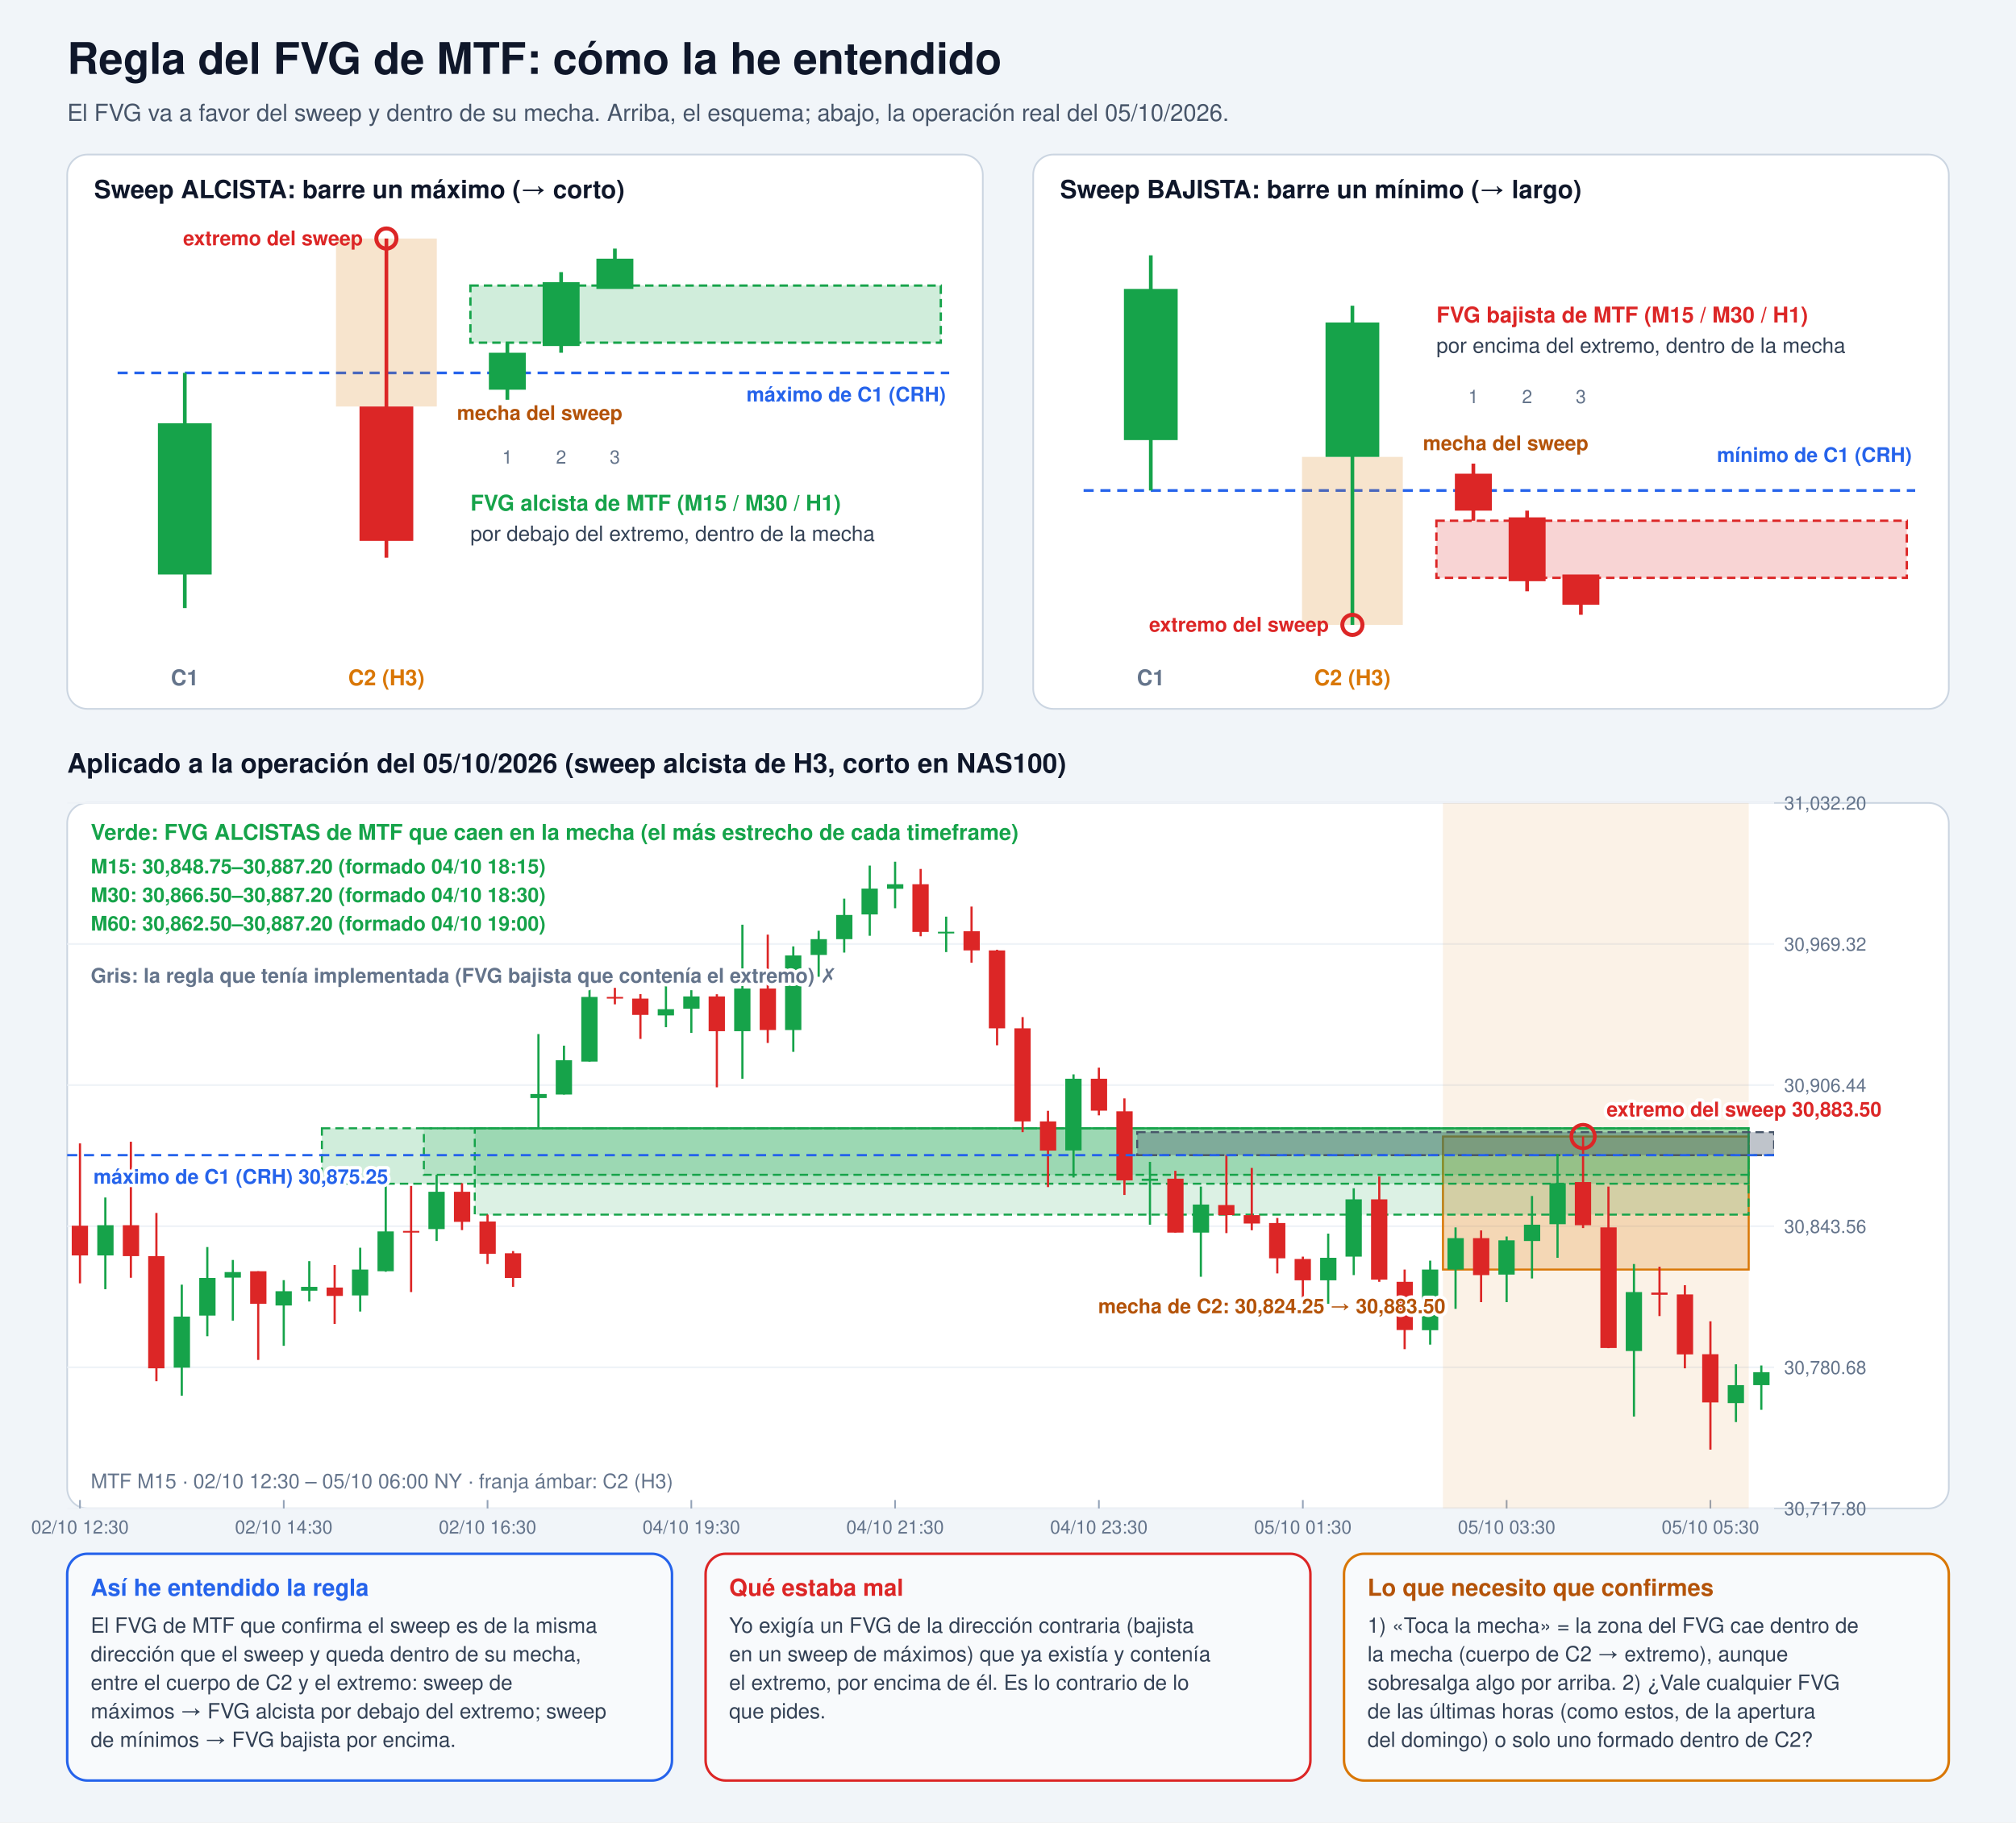
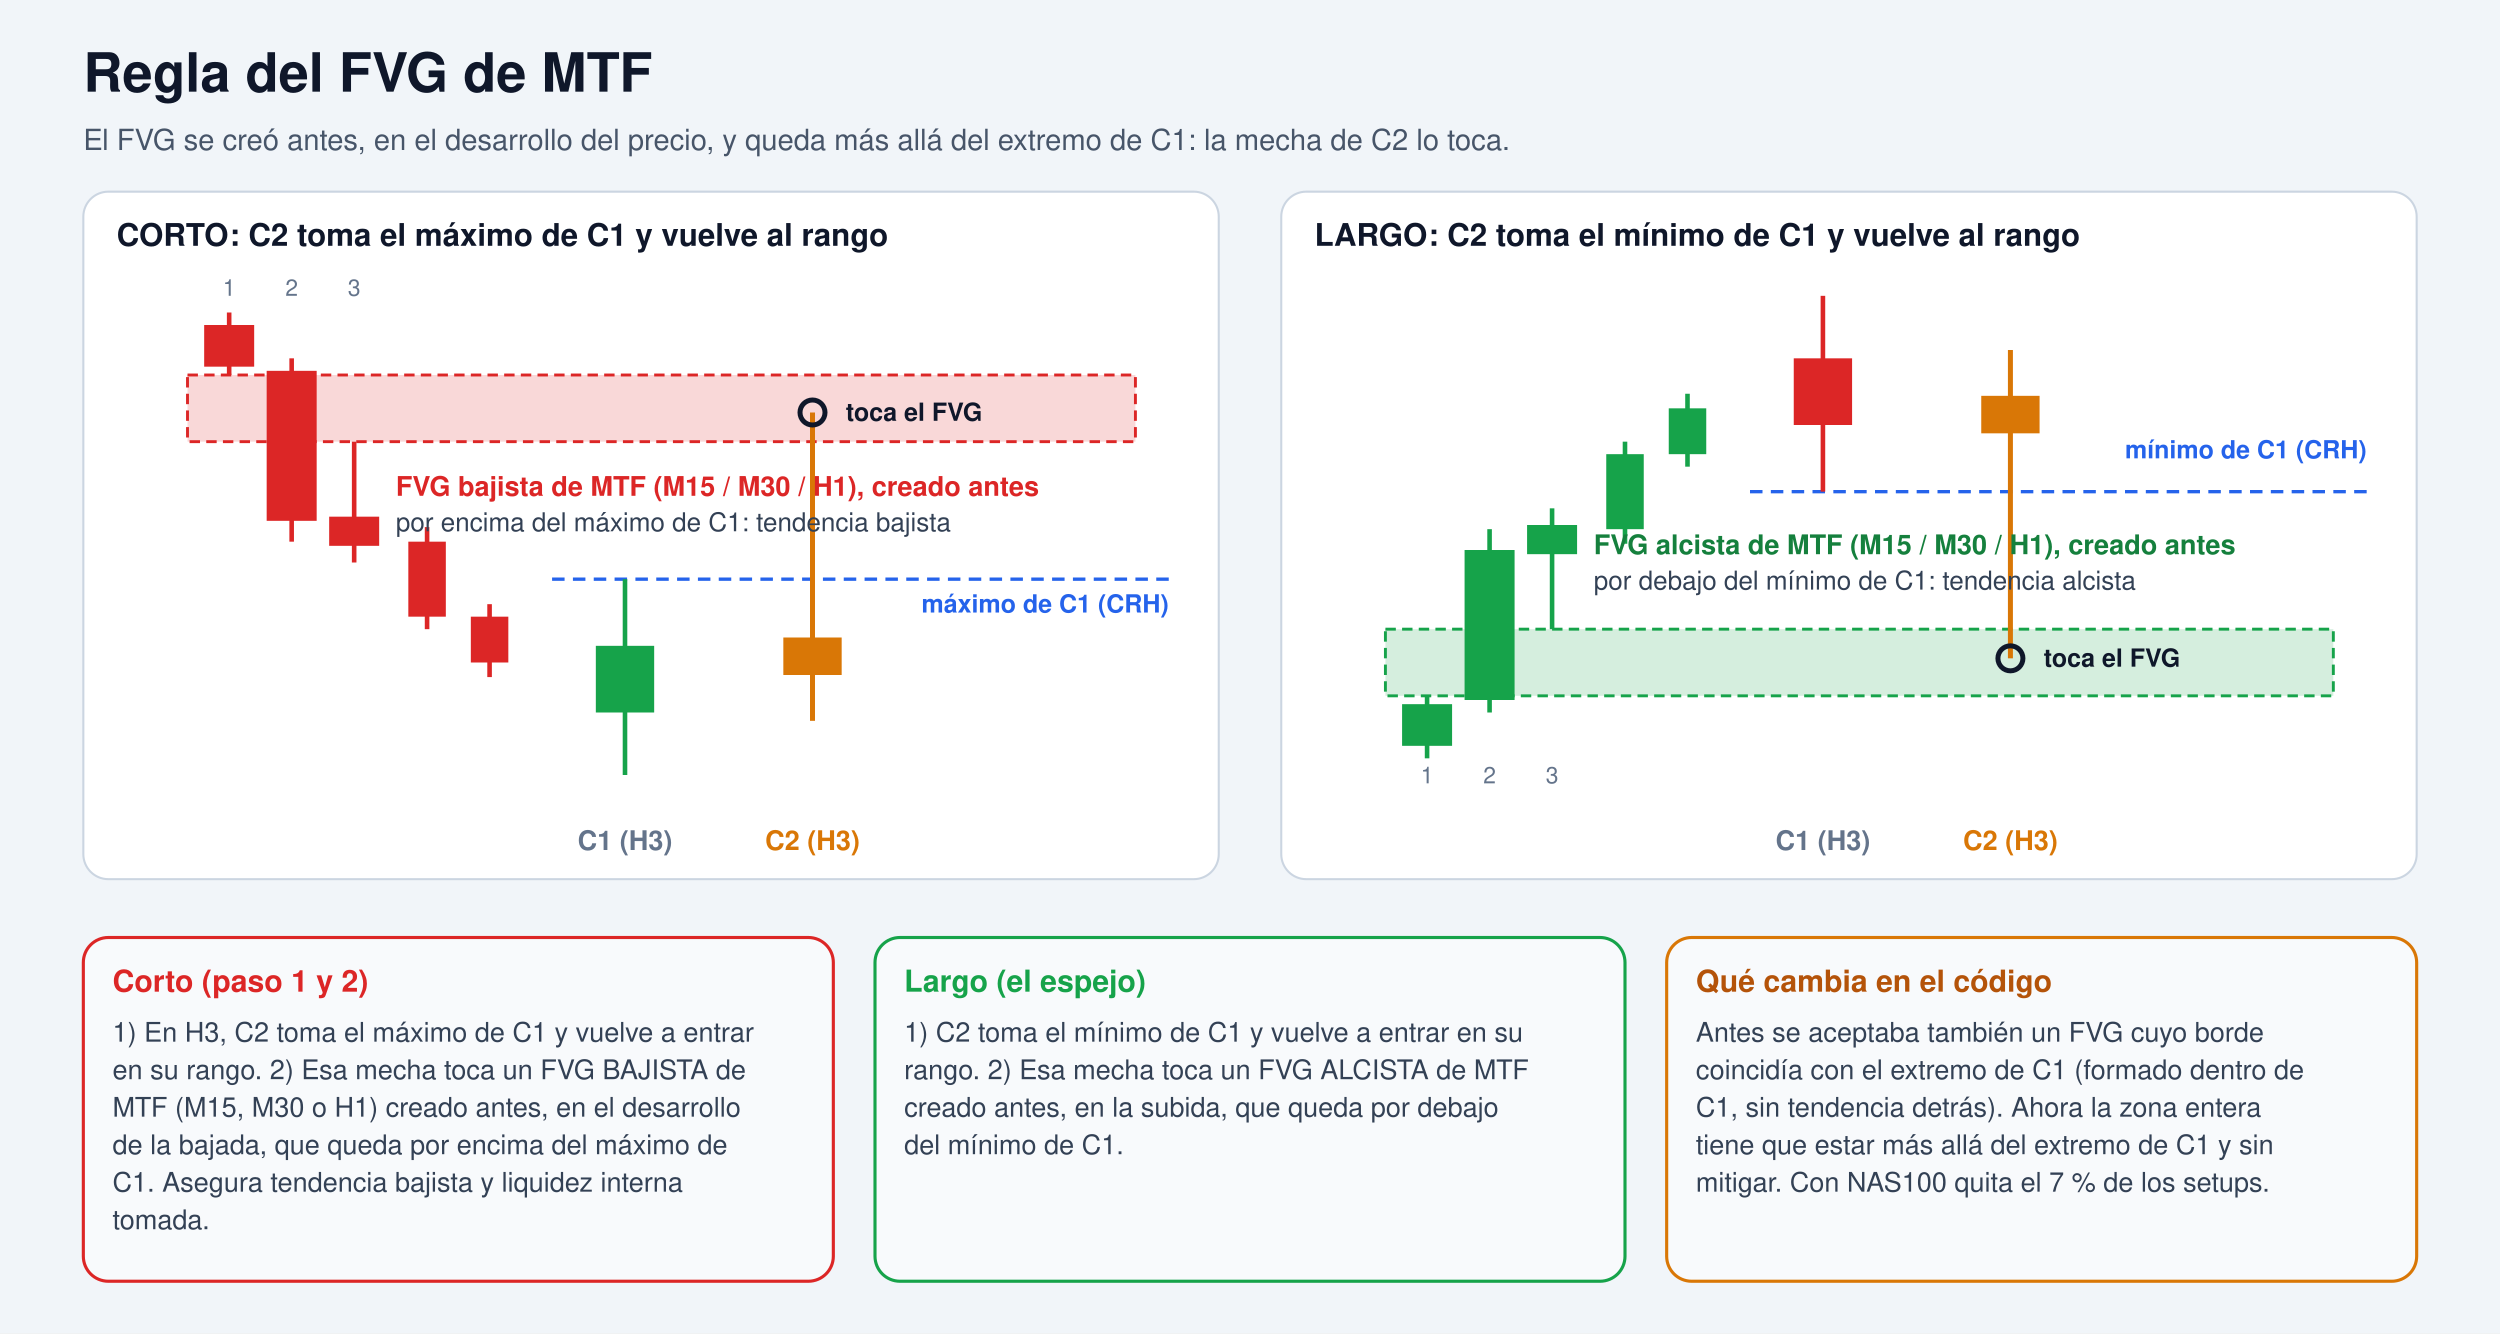
- <svg xmlns="http://www.w3.org/2000/svg" viewBox="0 0 1200 1085" width="1200" height="1085" font-family="Segoe UI, Helvetica, Arial, sans-serif">
-   <defs>
-     <marker id="arr-16a34a" viewBox="0 0 10 10" refX="8" refY="5" markerWidth="7" markerHeight="7" orient="auto">
-       <path d="M0 0 L10 5 L0 10 z" fill="#16a34a" />
-     </marker>
-     <marker id="arr-dc2626" viewBox="0 0 10 10" refX="8" refY="5" markerWidth="7" markerHeight="7" orient="auto">
-       <path d="M0 0 L10 5 L0 10 z" fill="#dc2626" />
-     </marker>
-     <marker id="arr-2563eb" viewBox="0 0 10 10" refX="8" refY="5" markerWidth="7" markerHeight="7" orient="auto">
-       <path d="M0 0 L10 5 L0 10 z" fill="#2563eb" />
-     </marker>
-     <marker id="arr-d97706" viewBox="0 0 10 10" refX="8" refY="5" markerWidth="7" markerHeight="7" orient="auto">
-       <path d="M0 0 L10 5 L0 10 z" fill="#d97706" />
-     </marker>
-     <marker id="arr-7c3aed" viewBox="0 0 10 10" refX="8" refY="5" markerWidth="7" markerHeight="7" orient="auto">
-       <path d="M0 0 L10 5 L0 10 z" fill="#7c3aed" />
-     </marker>
-     <marker id="arr-94a3b8" viewBox="0 0 10 10" refX="8" refY="5" markerWidth="7" markerHeight="7" orient="auto">
-       <path d="M0 0 L10 5 L0 10 z" fill="#94a3b8" />
-     </marker>
-     <marker id="arr-64748b" viewBox="0 0 10 10" refX="8" refY="5" markerWidth="7" markerHeight="7" orient="auto">
-       <path d="M0 0 L10 5 L0 10 z" fill="#64748b" />
-     </marker>
-     <marker id="arr-0f172a" viewBox="0 0 10 10" refX="8" refY="5" markerWidth="7" markerHeight="7" orient="auto">
-       <path d="M0 0 L10 5 L0 10 z" fill="#0f172a" />
-     </marker>
-   </defs>
-   <rect width="1200" height="1085" fill="#f1f5f9" />
-   <text x="40" y="44" font-size="26" font-weight="700" fill="#0f172a">Regla del FVG de MTF: cómo la he entendido</text>
-   <text x="40" y="72" font-size="14" fill="#475569">El FVG va a favor del sweep y dentro de su mecha. Arriba, el esquema; abajo, la operación real del 05/10/2026.</text>
+ <svg xmlns="http://www.w3.org/2000/svg" viewBox="0 0 1200 640" width="1200" height="640" font-family="Segoe UI, Helvetica, Arial, sans-serif">
+   <rect width="1200" height="640" fill="#f1f5f9" />
+   <text x="40" y="44" font-size="26" font-weight="700" fill="#0f172a">Regla del FVG de MTF</text>
+   <text x="40" y="72" font-size="14" fill="#475569">El FVG se creó antes, en el desarrollo del precio, y queda más allá del extremo de C1: la mecha de C2 lo toca.</text>
  <rect x="40" y="92" width="545" height="330" rx="12" fill="#fff" stroke="#cbd5e1" />
-   <line x1="70" y1="222" x2="565" y2="222" stroke="#2563eb" stroke-width="1.6" stroke-dasharray="6 4" />
-   <text x="563" y="239" font-size="12" font-weight="700" fill="#2563eb" text-anchor="end">máximo de C1 (CRH)</text>
-   <line x1="110" y1="222" x2="110" y2="362" stroke="#16a34a" stroke-width="2.2" />
-   <rect x="94.0" y="252" width="32" height="90" fill="#16a34a" />
-   <text x="110" y="408" font-size="13" font-weight="700" fill="#64748b" text-anchor="middle">C1</text>
-   <rect x="200" y="142" width="60" height="100" fill="#d97706" opacity="0.2" />
-   <line x1="230" y1="142" x2="230" y2="332" stroke="#dc2626" stroke-width="2.2" />
-   <rect x="214.0" y="242" width="32" height="80" fill="#dc2626" />
-   <text x="230" y="408" font-size="13" font-weight="700" fill="#d97706" text-anchor="middle">C2 (H3)</text>
-   <text x="272" y="250" font-size="12" font-weight="700" fill="#b45309">mecha del sweep</text>
-   <rect x="280" y="170" width="280" height="34" fill="#16a34a" opacity="0.2" />
-   <rect x="280" y="170" width="280" height="34" fill="none" stroke="#16a34a" stroke-width="1.4" stroke-dasharray="5 3" />
-   <line x1="302" y1="204" x2="302" y2="238" stroke="#16a34a" stroke-width="2.2" />
-   <rect x="291.0" y="210" width="22" height="22" fill="#16a34a" />
-   <line x1="334" y1="162" x2="334" y2="210" stroke="#16a34a" stroke-width="2.2" />
-   <rect x="323.0" y="168" width="22" height="38" fill="#16a34a" />
-   <line x1="366" y1="148" x2="366" y2="170" stroke="#16a34a" stroke-width="2.2" />
-   <rect x="355.0" y="154" width="22" height="18" fill="#16a34a" />
-   <text x="302" y="276" font-size="11" fill="#64748b" text-anchor="middle">1</text>
-   <text x="334" y="276" font-size="11" fill="#64748b" text-anchor="middle">2</text>
-   <text x="366" y="276" font-size="11" fill="#64748b" text-anchor="middle">3</text>
-   <circle cx="230" cy="142" r="6" fill="none" stroke="#dc2626" stroke-width="2.4" />
-   <text x="216" y="146" font-size="12" font-weight="700" fill="#dc2626" text-anchor="end">extremo del sweep</text>
-   <text x="280" y="304" font-size="13" font-weight="700" fill="#16a34a">FVG alcista de MTF (M15 / M30 / H1)</text>
-   <text x="280" y="322" font-size="12.5" fill="#334155">por debajo del extremo, dentro de la mecha</text>
-   <text x="56" y="118" font-size="15" font-weight="700" fill="#0f172a">Sweep ALCISTA: barre un máximo (→ corto)</text>
+   <rect x="90" y="180" width="455" height="32" fill="#dc2626" opacity="0.18" />
+   <rect x="90" y="180" width="455" height="32" fill="none" stroke="#dc2626" stroke-width="1.4" stroke-dasharray="5 3" />
+   <line x1="110" y1="150" x2="110" y2="180" stroke="#dc2626" stroke-width="2.2" />
+   <rect x="98.0" y="156" width="24" height="20" fill="#dc2626" />
+   <line x1="140" y1="172" x2="140" y2="260" stroke="#dc2626" stroke-width="2.2" />
+   <rect x="128.0" y="178" width="24" height="72" fill="#dc2626" />
+   <line x1="170" y1="212" x2="170" y2="270" stroke="#dc2626" stroke-width="2.2" />
+   <rect x="158.0" y="248" width="24" height="14" fill="#dc2626" />
+   <text x="110" y="142" font-size="11" fill="#64748b" text-anchor="middle">1</text>
+   <text x="140" y="142" font-size="11" fill="#64748b" text-anchor="middle">2</text>
+   <text x="170" y="142" font-size="11" fill="#64748b" text-anchor="middle">3</text>
+   <line x1="205" y1="253" x2="205" y2="302" stroke="#dc2626" stroke-width="2.2" />
+   <rect x="196.0" y="260" width="18" height="36" fill="#dc2626" />
+   <line x1="235" y1="290" x2="235" y2="325" stroke="#dc2626" stroke-width="2.2" />
+   <rect x="226.0" y="296" width="18" height="22" fill="#dc2626" />
+   <line x1="265" y1="278" x2="565" y2="278" stroke="#2563eb" stroke-width="1.6" stroke-dasharray="6 4" />
+   <text x="561" y="294" font-size="12" font-weight="700" fill="#2563eb" text-anchor="end">máximo de C1 (CRH)</text>
+   <line x1="300" y1="278" x2="300" y2="372" stroke="#16a34a" stroke-width="2.2" />
+   <rect x="286.0" y="310" width="28" height="32" fill="#16a34a" />
+   <text x="300" y="408" font-size="13" font-weight="700" fill="#64748b" text-anchor="middle">C1 (H3)</text>
+   <line x1="390" y1="198" x2="390" y2="346" stroke="#d97706" stroke-width="2.4" />
+   <rect x="376" y="306" width="28" height="18" fill="#d97706" />
+   <text x="390" y="408" font-size="13" font-weight="700" fill="#d97706" text-anchor="middle">C2 (H3)</text>
+   <circle cx="390" cy="198" r="6" fill="none" stroke="#0f172a" stroke-width="2.4" />
+   <text x="406" y="202" font-size="12" font-weight="700" fill="#0f172a">toca el FVG</text>
+   <text x="190" y="238" font-size="13" font-weight="700" fill="#dc2626">FVG bajista de MTF (M15 / M30 / H1), creado antes</text>
+   <text x="190" y="255" font-size="12.5" fill="#334155">por encima del máximo de C1: tendencia bajista</text>
+   <text x="56" y="118" font-size="15" font-weight="700" fill="#0f172a">CORTO: C2 toma el máximo de C1 y vuelve al rango</text>
  <rect x="615" y="92" width="545" height="330" rx="12" fill="#fff" stroke="#cbd5e1" />
-   <line x1="645" y1="292" x2="1140" y2="292" stroke="#2563eb" stroke-width="1.6" stroke-dasharray="6 4" />
-   <text x="1138" y="275" font-size="12" font-weight="700" fill="#2563eb" text-anchor="end">mínimo de C1 (CRH)</text>
-   <line x1="685" y1="292" x2="685" y2="152" stroke="#16a34a" stroke-width="2.2" />
-   <rect x="669.0" y="172" width="32" height="90" fill="#16a34a" />
-   <text x="685" y="408" font-size="13" font-weight="700" fill="#64748b" text-anchor="middle">C1</text>
-   <rect x="775" y="272" width="60" height="100" fill="#d97706" opacity="0.2" />
-   <line x1="805" y1="372" x2="805" y2="182" stroke="#16a34a" stroke-width="2.2" />
-   <rect x="789.0" y="192" width="32" height="80" fill="#16a34a" />
-   <text x="805" y="408" font-size="13" font-weight="700" fill="#d97706" text-anchor="middle">C2 (H3)</text>
-   <text x="847" y="268" font-size="12" font-weight="700" fill="#b45309">mecha del sweep</text>
-   <rect x="855" y="310" width="280" height="34" fill="#dc2626" opacity="0.2" />
-   <rect x="855" y="310" width="280" height="34" fill="none" stroke="#dc2626" stroke-width="1.4" stroke-dasharray="5 3" />
-   <line x1="877" y1="310" x2="877" y2="276" stroke="#dc2626" stroke-width="2.2" />
-   <rect x="866.0" y="282" width="22" height="22" fill="#dc2626" />
-   <line x1="909" y1="352" x2="909" y2="304" stroke="#dc2626" stroke-width="2.2" />
-   <rect x="898.0" y="308" width="22" height="38" fill="#dc2626" />
-   <line x1="941" y1="366" x2="941" y2="344" stroke="#dc2626" stroke-width="2.2" />
-   <rect x="930.0" y="342" width="22" height="18" fill="#dc2626" />
-   <text x="877" y="240" font-size="11" fill="#64748b" text-anchor="middle">1</text>
-   <text x="909" y="240" font-size="11" fill="#64748b" text-anchor="middle">2</text>
-   <text x="941" y="240" font-size="11" fill="#64748b" text-anchor="middle">3</text>
-   <circle cx="805" cy="372" r="6" fill="none" stroke="#dc2626" stroke-width="2.4" />
-   <text x="791" y="376" font-size="12" font-weight="700" fill="#dc2626" text-anchor="end">extremo del sweep</text>
-   <text x="855" y="192" font-size="13" font-weight="700" fill="#dc2626">FVG bajista de MTF (M15 / M30 / H1)</text>
-   <text x="855" y="210" font-size="12.5" fill="#334155">por encima del extremo, dentro de la mecha</text>
-   <text x="631" y="118" font-size="15" font-weight="700" fill="#0f172a">Sweep BAJISTA: barre un mínimo (→ largo)</text>
-   <text x="40" y="460" font-size="16" font-weight="700" fill="#0f172a">Aplicado a la operación del 05/10/2026 (sweep alcista de H3, corto en NAS100)</text>
-   <rect x="40" y="478" width="1120" height="420" rx="12" fill="#fff" stroke="#cbd5e1" />
-   <clipPath id="clip23712529">
-     <rect x="40" y="478" width="1016" height="420" />
-   </clipPath>
-   <line x1="40" y1="898.0" x2="1056" y2="898.0" stroke="#eef2f7" />
-   <text x="1062" y="902.0" font-size="11" fill="#64748b">30,717.80</text>
-   <line x1="40" y1="814.0" x2="1056" y2="814.0" stroke="#eef2f7" />
-   <text x="1062" y="818.0" font-size="11" fill="#64748b">30,780.68</text>
-   <line x1="40" y1="730.0" x2="1056" y2="730.0" stroke="#eef2f7" />
-   <text x="1062" y="734.0" font-size="11" fill="#64748b">30,843.56</text>
-   <line x1="40" y1="646.0" x2="1056" y2="646.0" stroke="#eef2f7" />
-   <text x="1062" y="650.0" font-size="11" fill="#64748b">30,906.44</text>
-   <line x1="40" y1="562.0" x2="1056" y2="562.0" stroke="#eef2f7" />
-   <text x="1062" y="566.0" font-size="11" fill="#64748b">30,969.32</text>
-   <line x1="40" y1="478.0" x2="1056" y2="478.0" stroke="#eef2f7" />
-   <text x="1062" y="482.0" font-size="11" fill="#64748b">31,032.20</text>
-   <line x1="47.6" y1="893" x2="47.6" y2="898" stroke="#94a3b8" />
-   <text x="47.6" y="913" font-size="11" fill="#64748b" text-anchor="middle">02/10 12:30</text>
-   <line x1="168.9" y1="893" x2="168.9" y2="898" stroke="#94a3b8" />
-   <text x="168.9" y="913" font-size="11" fill="#64748b" text-anchor="middle">02/10 14:30</text>
-   <line x1="290.2" y1="893" x2="290.2" y2="898" stroke="#94a3b8" />
-   <text x="290.2" y="913" font-size="11" fill="#64748b" text-anchor="middle">02/10 16:30</text>
-   <line x1="411.5" y1="893" x2="411.5" y2="898" stroke="#94a3b8" />
-   <text x="411.5" y="913" font-size="11" fill="#64748b" text-anchor="middle">04/10 19:30</text>
-   <line x1="532.8" y1="893" x2="532.8" y2="898" stroke="#94a3b8" />
-   <text x="532.8" y="913" font-size="11" fill="#64748b" text-anchor="middle">04/10 21:30</text>
-   <line x1="654.1" y1="893" x2="654.1" y2="898" stroke="#94a3b8" />
-   <text x="654.1" y="913" font-size="11" fill="#64748b" text-anchor="middle">04/10 23:30</text>
-   <line x1="775.5" y1="893" x2="775.5" y2="898" stroke="#94a3b8" />
-   <text x="775.5" y="913" font-size="11" fill="#64748b" text-anchor="middle">05/10 01:30</text>
-   <line x1="896.8" y1="893" x2="896.8" y2="898" stroke="#94a3b8" />
-   <text x="896.8" y="913" font-size="11" fill="#64748b" text-anchor="middle">05/10 03:30</text>
-   <line x1="1018.1" y1="893" x2="1018.1" y2="898" stroke="#94a3b8" />
-   <text x="1018.1" y="913" font-size="11" fill="#64748b" text-anchor="middle">05/10 05:30</text>
-   <g clip-path="url(#clip23712529)">
-     <rect x="858.9" y="478" width="182.0" height="420" fill="#d97706" opacity="0.1" />
-   </g>
-   <g clip-path="url(#clip23712529)">
-     <rect x="858.9" y="676.6" width="182.0" height="79.2" fill="#d97706" opacity="0.22" />
-     <rect x="858.9" y="676.6" width="182.0" height="79.2" fill="none" stroke="#d97706" stroke-width="1.2" />
-   </g>
-   <g clip-path="url(#clip23712529)">
-     <rect x="282.6" y="671.7" width="758.2" height="51.4" fill="#16a34a" opacity="0.15" />
-     <rect x="282.6" y="671.7" width="758.2" height="51.4" fill="none" stroke="#16a34a" stroke-width="1.2" stroke-dasharray="5 3" />
-   </g>
-   <g clip-path="url(#clip23712529)">
-     <rect x="252.3" y="671.7" width="788.5" height="27.7" fill="#16a34a" opacity="0.15" />
-     <rect x="252.3" y="671.7" width="788.5" height="27.7" fill="none" stroke="#16a34a" stroke-width="1.2" stroke-dasharray="5 3" />
-   </g>
-   <g clip-path="url(#clip23712529)">
-     <rect x="191.6" y="671.7" width="849.2" height="33.0" fill="#16a34a" opacity="0.2" />
-     <rect x="191.6" y="671.7" width="849.2" height="33.0" fill="none" stroke="#16a34a" stroke-width="1.2" stroke-dasharray="5 3" />
-   </g>
-   <g clip-path="url(#clip23712529)">
-     <rect x="676.9" y="674.0" width="379.1" height="13.7" fill="#475569" opacity="0.35" />
-     <rect x="676.9" y="674.0" width="379.1" height="13.7" fill="none" stroke="#475569" stroke-width="1.2" stroke-dasharray="5 3" />
-   </g>
-   <g clip-path="url(#clip23712529)">
-     <line x1="47.6" y1="680.7" x2="47.6" y2="764.0" stroke="#dc2626" stroke-width="1.3" />
-     <rect x="42.7" y="729.7" width="9.7" height="17.7" fill="#dc2626" />
-     <line x1="62.7" y1="712.9" x2="62.7" y2="767.5" stroke="#16a34a" stroke-width="1.3" />
-     <rect x="57.9" y="729.4" width="9.7" height="18.0" fill="#16a34a" />
-     <line x1="77.9" y1="679.7" x2="77.9" y2="760.7" stroke="#dc2626" stroke-width="1.3" />
-     <rect x="73.1" y="729.4" width="9.7" height="18.4" fill="#dc2626" />
-     <line x1="93.1" y1="722.1" x2="93.1" y2="822.3" stroke="#dc2626" stroke-width="1.3" />
-     <rect x="88.2" y="747.8" width="9.7" height="66.8" fill="#dc2626" />
-     <line x1="108.2" y1="764.8" x2="108.2" y2="830.9" stroke="#16a34a" stroke-width="1.3" />
-     <rect x="103.4" y="783.8" width="9.7" height="30.4" fill="#16a34a" />
-     <line x1="123.4" y1="742.4" x2="123.4" y2="795.5" stroke="#16a34a" stroke-width="1.3" />
-     <rect x="118.6" y="760.8" width="9.7" height="22.4" fill="#16a34a" />
-     <line x1="138.6" y1="750.1" x2="138.6" y2="786.2" stroke="#16a34a" stroke-width="1.3" />
-     <rect x="133.7" y="757.3" width="9.7" height="3.3" fill="#16a34a" />
-     <line x1="153.7" y1="756.8" x2="153.7" y2="809.6" stroke="#dc2626" stroke-width="1.3" />
-     <rect x="148.9" y="756.8" width="9.7" height="19.4" fill="#dc2626" />
-     <line x1="168.9" y1="762.1" x2="168.9" y2="801.2" stroke="#16a34a" stroke-width="1.3" />
-     <rect x="164.0" y="768.7" width="9.7" height="8.5" fill="#16a34a" />
-     <line x1="184.1" y1="750.8" x2="184.1" y2="774.8" stroke="#16a34a" stroke-width="1.3" />
-     <rect x="179.2" y="766.1" width="9.7" height="2.3" fill="#16a34a" />
-     <line x1="199.2" y1="753.1" x2="199.2" y2="788.2" stroke="#dc2626" stroke-width="1.3" />
-     <rect x="194.4" y="766.5" width="9.7" height="5.0" fill="#dc2626" />
-     <line x1="214.4" y1="742.8" x2="214.4" y2="780.8" stroke="#16a34a" stroke-width="1.3" />
-     <rect x="209.5" y="755.8" width="9.7" height="15.4" fill="#16a34a" />
-     <line x1="229.6" y1="704.7" x2="229.6" y2="757.1" stroke="#16a34a" stroke-width="1.3" />
-     <rect x="224.7" y="733.1" width="9.7" height="23.7" fill="#16a34a" />
-     <line x1="244.7" y1="706.0" x2="244.7" y2="769.2" stroke="#dc2626" stroke-width="1.3" />
-     <rect x="239.9" y="732.8" width="9.7" height="1.0" fill="#dc2626" />
-     <line x1="259.9" y1="699.4" x2="259.9" y2="738.8" stroke="#16a34a" stroke-width="1.3" />
-     <rect x="255.0" y="709.5" width="9.7" height="22.2" fill="#16a34a" />
-     <line x1="275.0" y1="704.4" x2="275.0" y2="732.3" stroke="#dc2626" stroke-width="1.3" />
-     <rect x="270.2" y="709.5" width="9.7" height="17.9" fill="#dc2626" />
-     <line x1="290.2" y1="723.1" x2="290.2" y2="752.5" stroke="#dc2626" stroke-width="1.3" />
-     <rect x="285.4" y="727.2" width="9.7" height="19.2" fill="#dc2626" />
-     <line x1="305.4" y1="744.8" x2="305.4" y2="766.1" stroke="#dc2626" stroke-width="1.3" />
-     <rect x="300.5" y="746.1" width="9.7" height="14.7" fill="#dc2626" />
-     <line x1="320.5" y1="615.6" x2="320.5" y2="671.7" stroke="#16a34a" stroke-width="1.3" />
-     <rect x="315.7" y="651.3" width="9.7" height="2.4" fill="#16a34a" />
-     <line x1="335.7" y1="622.5" x2="335.7" y2="651.6" stroke="#16a34a" stroke-width="1.3" />
-     <rect x="330.8" y="631.2" width="9.7" height="20.4" fill="#16a34a" />
-     <line x1="350.9" y1="585.8" x2="350.9" y2="632.0" stroke="#16a34a" stroke-width="1.3" />
-     <rect x="346.0" y="593.5" width="9.7" height="38.5" fill="#16a34a" />
-     <line x1="366.0" y1="588.1" x2="366.0" y2="597.9" stroke="#dc2626" stroke-width="1.3" />
-     <rect x="361.2" y="593.5" width="9.7" height="1.0" fill="#dc2626" />
-     <line x1="381.2" y1="591.8" x2="381.2" y2="618.5" stroke="#dc2626" stroke-width="1.3" />
-     <rect x="376.3" y="594.5" width="9.7" height="9.7" fill="#dc2626" />
-     <line x1="396.4" y1="583.2" x2="396.4" y2="611.5" stroke="#16a34a" stroke-width="1.3" />
-     <rect x="391.5" y="600.8" width="9.7" height="3.7" fill="#16a34a" />
-     <line x1="411.5" y1="589.5" x2="411.5" y2="614.9" stroke="#16a34a" stroke-width="1.3" />
-     <rect x="406.7" y="593.2" width="9.7" height="7.3" fill="#16a34a" />
-     <line x1="426.7" y1="591.9" x2="426.7" y2="647.3" stroke="#dc2626" stroke-width="1.3" />
-     <rect x="421.8" y="593.2" width="9.7" height="20.7" fill="#dc2626" />
-     <line x1="441.9" y1="550.5" x2="441.9" y2="642.2" stroke="#16a34a" stroke-width="1.3" />
-     <rect x="437.0" y="588.5" width="9.7" height="25.4" fill="#16a34a" />
-     <line x1="457.0" y1="556.4" x2="457.0" y2="620.9" stroke="#dc2626" stroke-width="1.3" />
-     <rect x="452.2" y="588.5" width="9.7" height="24.7" fill="#dc2626" />
-     <line x1="472.2" y1="563.4" x2="472.2" y2="626.2" stroke="#16a34a" stroke-width="1.3" />
-     <rect x="467.3" y="568.8" width="9.7" height="44.4" fill="#16a34a" />
-     <line x1="487.3" y1="554.1" x2="487.3" y2="581.5" stroke="#16a34a" stroke-width="1.3" />
-     <rect x="482.5" y="559.1" width="9.7" height="9.4" fill="#16a34a" />
-     <line x1="502.5" y1="535.0" x2="502.5" y2="567.1" stroke="#16a34a" stroke-width="1.3" />
-     <rect x="497.7" y="544.7" width="9.7" height="14.4" fill="#16a34a" />
-     <line x1="517.7" y1="515.3" x2="517.7" y2="557.1" stroke="#16a34a" stroke-width="1.3" />
-     <rect x="512.8" y="529.0" width="9.7" height="15.4" fill="#16a34a" />
-     <line x1="532.8" y1="513.0" x2="532.8" y2="540.7" stroke="#16a34a" stroke-width="1.3" />
-     <rect x="528.0" y="526.4" width="9.7" height="2.7" fill="#16a34a" />
-     <line x1="548.0" y1="517.3" x2="548.0" y2="557.4" stroke="#dc2626" stroke-width="1.3" />
-     <rect x="543.1" y="526.4" width="9.7" height="28.4" fill="#dc2626" />
-     <line x1="563.2" y1="545.7" x2="563.2" y2="566.8" stroke="#16a34a" stroke-width="1.3" />
-     <rect x="558.3" y="554.7" width="9.7" height="1.0" fill="#16a34a" />
-     <line x1="578.3" y1="539.7" x2="578.3" y2="573.1" stroke="#dc2626" stroke-width="1.3" />
-     <rect x="573.5" y="554.4" width="9.7" height="11.4" fill="#dc2626" />
-     <line x1="593.5" y1="565.4" x2="593.5" y2="622.3" stroke="#dc2626" stroke-width="1.3" />
-     <rect x="588.6" y="565.8" width="9.7" height="46.4" fill="#dc2626" />
-     <line x1="608.7" y1="605.5" x2="608.7" y2="674.0" stroke="#dc2626" stroke-width="1.3" />
-     <rect x="603.8" y="612.2" width="9.7" height="55.4" fill="#dc2626" />
-     <line x1="623.8" y1="661.3" x2="623.8" y2="706.7" stroke="#dc2626" stroke-width="1.3" />
-     <rect x="619.0" y="667.6" width="9.7" height="17.4" fill="#dc2626" />
-     <line x1="639.0" y1="639.6" x2="639.0" y2="701.0" stroke="#16a34a" stroke-width="1.3" />
-     <rect x="634.1" y="642.2" width="9.7" height="42.7" fill="#16a34a" />
-     <line x1="654.1" y1="635.6" x2="654.1" y2="664.0" stroke="#dc2626" stroke-width="1.3" />
-     <rect x="649.3" y="642.2" width="9.7" height="19.0" fill="#dc2626" />
-     <line x1="669.3" y1="653.9" x2="669.3" y2="711.4" stroke="#dc2626" stroke-width="1.3" />
-     <rect x="664.5" y="661.6" width="9.7" height="41.1" fill="#dc2626" />
-     <line x1="684.5" y1="691.7" x2="684.5" y2="729.1" stroke="#16a34a" stroke-width="1.3" />
-     <rect x="679.6" y="701.7" width="9.7" height="1.3" fill="#16a34a" />
-     <line x1="699.6" y1="697.0" x2="699.6" y2="733.8" stroke="#dc2626" stroke-width="1.3" />
-     <rect x="694.8" y="701.7" width="9.7" height="32.1" fill="#dc2626" />
-     <line x1="714.8" y1="706.4" x2="714.8" y2="760.1" stroke="#16a34a" stroke-width="1.3" />
-     <rect x="710.0" y="717.1" width="9.7" height="16.7" fill="#16a34a" />
-     <line x1="730.0" y1="687.7" x2="730.0" y2="734.1" stroke="#dc2626" stroke-width="1.3" />
-     <rect x="725.1" y="717.4" width="9.7" height="6.0" fill="#dc2626" />
-     <line x1="745.1" y1="695.3" x2="745.1" y2="732.4" stroke="#dc2626" stroke-width="1.3" />
-     <rect x="740.3" y="723.4" width="9.7" height="5.0" fill="#dc2626" />
-     <line x1="760.3" y1="725.1" x2="760.3" y2="758.1" stroke="#dc2626" stroke-width="1.3" />
-     <rect x="755.4" y="728.1" width="9.7" height="21.0" fill="#dc2626" />
-     <line x1="775.5" y1="748.1" x2="775.5" y2="780.2" stroke="#dc2626" stroke-width="1.3" />
-     <rect x="770.6" y="749.5" width="9.7" height="12.7" fill="#dc2626" />
-     <line x1="790.6" y1="734.4" x2="790.6" y2="776.2" stroke="#16a34a" stroke-width="1.3" />
-     <rect x="785.8" y="748.8" width="9.7" height="13.4" fill="#16a34a" />
-     <line x1="805.8" y1="707.4" x2="805.8" y2="759.1" stroke="#16a34a" stroke-width="1.3" />
-     <rect x="800.9" y="714.0" width="9.7" height="34.1" fill="#16a34a" />
-     <line x1="821.0" y1="700.4" x2="821.0" y2="763.1" stroke="#dc2626" stroke-width="1.3" />
-     <rect x="816.1" y="714.0" width="9.7" height="47.8" fill="#dc2626" />
-     <line x1="836.1" y1="755.8" x2="836.1" y2="803.2" stroke="#dc2626" stroke-width="1.3" />
-     <rect x="831.3" y="763.1" width="9.7" height="28.7" fill="#dc2626" />
-     <line x1="851.3" y1="750.5" x2="851.3" y2="800.5" stroke="#16a34a" stroke-width="1.3" />
-     <rect x="846.4" y="755.8" width="9.7" height="36.1" fill="#16a34a" />
-     <line x1="866.4" y1="730.7" x2="866.4" y2="779.2" stroke="#16a34a" stroke-width="1.3" />
-     <rect x="861.6" y="737.1" width="9.7" height="18.7" fill="#16a34a" />
-     <line x1="881.6" y1="732.5" x2="881.6" y2="775.2" stroke="#dc2626" stroke-width="1.3" />
-     <rect x="876.8" y="737.1" width="9.7" height="22.0" fill="#dc2626" />
-     <line x1="896.8" y1="736.1" x2="896.8" y2="775.2" stroke="#16a34a" stroke-width="1.3" />
-     <rect x="891.9" y="738.4" width="9.7" height="20.4" fill="#16a34a" />
-     <line x1="911.9" y1="712.0" x2="911.9" y2="761.1" stroke="#16a34a" stroke-width="1.3" />
-     <rect x="907.1" y="729.1" width="9.7" height="9.7" fill="#16a34a" />
-     <line x1="927.1" y1="687.0" x2="927.1" y2="748.8" stroke="#16a34a" stroke-width="1.3" />
-     <rect x="922.3" y="704.4" width="9.7" height="24.4" fill="#16a34a" />
-     <line x1="942.3" y1="676.6" x2="942.3" y2="731.1" stroke="#dc2626" stroke-width="1.3" />
-     <rect x="937.4" y="703.7" width="9.7" height="25.7" fill="#dc2626" />
-     <line x1="957.4" y1="706.4" x2="957.4" y2="802.6" stroke="#dc2626" stroke-width="1.3" />
-     <rect x="952.6" y="730.7" width="9.7" height="71.8" fill="#dc2626" />
-     <line x1="972.6" y1="752.5" x2="972.6" y2="843.3" stroke="#16a34a" stroke-width="1.3" />
-     <rect x="967.7" y="769.2" width="9.7" height="35.1" fill="#16a34a" />
-     <line x1="987.8" y1="754.1" x2="987.8" y2="783.5" stroke="#dc2626" stroke-width="1.3" />
-     <rect x="982.9" y="769.5" width="9.7" height="1.3" fill="#dc2626" />
-     <line x1="1002.9" y1="765.1" x2="1002.9" y2="814.6" stroke="#dc2626" stroke-width="1.3" />
-     <rect x="998.1" y="770.6" width="9.7" height="35.7" fill="#dc2626" />
-     <line x1="1018.1" y1="786.6" x2="1018.1" y2="863.0" stroke="#dc2626" stroke-width="1.3" />
-     <rect x="1013.2" y="806.2" width="9.7" height="28.7" fill="#dc2626" />
-     <line x1="1033.3" y1="812.2" x2="1033.3" y2="846.6" stroke="#16a34a" stroke-width="1.3" />
-     <rect x="1028.4" y="824.6" width="9.7" height="10.7" fill="#16a34a" />
-     <line x1="1048.4" y1="812.9" x2="1048.4" y2="839.3" stroke="#16a34a" stroke-width="1.3" />
-     <rect x="1043.6" y="816.9" width="9.7" height="7.7" fill="#16a34a" />
-   </g>
-   <g clip-path="url(#clip23712529)">
-     <line x1="40.0" y1="687.7" x2="1056.0" y2="687.7" stroke="#2563eb" stroke-width="1.4" stroke-dasharray="6 4" />
-   </g>
-   <text x="55.6" y="704.7" font-size="12" font-weight="700" fill="#2563eb" text-anchor="start" style="paint-order:stroke;stroke:#fff;stroke-width:4px;stroke-linejoin:round">
-     <tspan x="55.6" dy="0">máximo de C1 (CRH) 30,875.25</tspan>
-   </text>
-   <circle cx="942.3" cy="676.6" r="7" fill="none" stroke="#dc2626" stroke-width="2.2" />
-   <text x="956.3" y="664.6" font-size="12" font-weight="700" fill="#dc2626" text-anchor="start" style="paint-order:stroke;stroke:#fff;stroke-width:4px;stroke-linejoin:round">
-     <tspan x="956.3" dy="0">extremo del sweep 30,883.50</tspan>
-   </text>
-   <text x="860.4" y="781.8" font-size="12" font-weight="700" fill="#b45309" text-anchor="end" style="paint-order:stroke;stroke:#fff;stroke-width:4px;stroke-linejoin:round">
-     <tspan x="860.4" dy="0">mecha de C2: 30,824.25 → 30,883.50</tspan>
-   </text>
-   <text x="54.0" y="500.0" font-size="13" font-weight="700" fill="#16a34a" text-anchor="start" style="paint-order:stroke;stroke:#fff;stroke-width:4px;stroke-linejoin:round">
-     <tspan x="54.0" dy="0">Verde: FVG ALCISTAS de MTF que caen en la mecha (el más estrecho de cada timeframe)</tspan>
-   </text>
-   <text x="54.0" y="520.0" font-size="12" font-weight="600" fill="#16a34a" text-anchor="start" style="paint-order:stroke;stroke:#fff;stroke-width:4px;stroke-linejoin:round">
-     <tspan x="54.0" dy="0">M15: 30,848.75–30,887.20 (formado 04/10 18:15)</tspan>
-   </text>
-   <text x="54.0" y="537.0" font-size="12" font-weight="600" fill="#16a34a" text-anchor="start" style="paint-order:stroke;stroke:#fff;stroke-width:4px;stroke-linejoin:round">
-     <tspan x="54.0" dy="0">M30: 30,866.50–30,887.20 (formado 04/10 18:30)</tspan>
-   </text>
-   <text x="54.0" y="554.0" font-size="12" font-weight="600" fill="#16a34a" text-anchor="start" style="paint-order:stroke;stroke:#fff;stroke-width:4px;stroke-linejoin:round">
-     <tspan x="54.0" dy="0">M60: 30,862.50–30,887.20 (formado 04/10 19:00)</tspan>
-   </text>
-   <text x="54.0" y="585.0" font-size="12" font-weight="700" fill="#64748b" text-anchor="start" style="paint-order:stroke;stroke:#fff;stroke-width:4px;stroke-linejoin:round">
-     <tspan x="54.0" dy="0">Gris: la regla que tenía implementada (FVG bajista que contenía el extremo)  ✗</tspan>
-   </text>
-   <text x="54.0" y="886.0" font-size="12" font-weight="500" fill="#64748b" text-anchor="start" style="paint-order:stroke;stroke:#fff;stroke-width:4px;stroke-linejoin:round">
-     <tspan x="54.0" dy="0">MTF M15 · 02/10 12:30 – 05/10 06:00 NY · franja ámbar: C2 (H3)</tspan>
-   </text>
-   <rect x="40.0" y="925" width="360.0" height="135" rx="12" fill="#f8fafc" stroke="#2563eb" stroke-width="1.5" />
-   <text x="54.0" y="950" font-size="14" font-weight="700" fill="#2563eb">Así he entendido la regla</text>
-   <text x="54.0" y="972" font-size="12.5" fill="#334155">El FVG de MTF que confirma el sweep es de la misma</text>
-   <text x="54.0" y="989" font-size="12.5" fill="#334155">dirección que el sweep y queda dentro de su mecha,</text>
-   <text x="54.0" y="1006" font-size="12.5" fill="#334155">entre el cuerpo de C2 y el extremo: sweep de</text>
-   <text x="54.0" y="1023" font-size="12.5" fill="#334155">máximos → FVG alcista por debajo del extremo; sweep</text>
-   <text x="54.0" y="1040" font-size="12.5" fill="#334155">de mínimos → FVG bajista por encima.</text>
-   <rect x="420.0" y="925" width="360.0" height="135" rx="12" fill="#f8fafc" stroke="#dc2626" stroke-width="1.5" />
-   <text x="434.0" y="950" font-size="14" font-weight="700" fill="#dc2626">Qué estaba mal</text>
-   <text x="434.0" y="972" font-size="12.5" fill="#334155">Yo exigía un FVG de la dirección contraria (bajista</text>
-   <text x="434.0" y="989" font-size="12.5" fill="#334155">en un sweep de máximos) que ya existía y contenía</text>
-   <text x="434.0" y="1006" font-size="12.5" fill="#334155">el extremo, por encima de él. Es lo contrario de lo</text>
-   <text x="434.0" y="1023" font-size="12.5" fill="#334155">que pides.</text>
-   <rect x="800.0" y="925" width="360.0" height="135" rx="12" fill="#f8fafc" stroke="#d97706" stroke-width="1.5" />
-   <text x="814.0" y="950" font-size="14" font-weight="700" fill="#b45309">Lo que necesito que confirmes</text>
-   <text x="814.0" y="972" font-size="12.5" fill="#334155">1) «Toca la mecha» = la zona del FVG cae dentro de</text>
-   <text x="814.0" y="989" font-size="12.5" fill="#334155">la mecha (cuerpo de C2 → extremo), aunque</text>
-   <text x="814.0" y="1006" font-size="12.5" fill="#334155">sobresalga algo por arriba. 2) ¿Vale cualquier FVG</text>
-   <text x="814.0" y="1023" font-size="12.5" fill="#334155">de las últimas horas (como estos, de la apertura</text>
-   <text x="814.0" y="1040" font-size="12.5" fill="#334155">del domingo) o solo uno formado dentro de C2?</text>
+   <rect x="665" y="302" width="455" height="32" fill="#16a34a" opacity="0.18" />
+   <rect x="665" y="302" width="455" height="32" fill="none" stroke="#16a34a" stroke-width="1.4" stroke-dasharray="5 3" />
+   <line x1="685" y1="364" x2="685" y2="334" stroke="#16a34a" stroke-width="2.2" />
+   <rect x="673.0" y="338" width="24" height="20" fill="#16a34a" />
+   <line x1="715" y1="342" x2="715" y2="254" stroke="#16a34a" stroke-width="2.2" />
+   <rect x="703.0" y="264" width="24" height="72" fill="#16a34a" />
+   <line x1="745" y1="302" x2="745" y2="244" stroke="#16a34a" stroke-width="2.2" />
+   <rect x="733.0" y="252" width="24" height="14" fill="#16a34a" />
+   <text x="685" y="376" font-size="11" fill="#64748b" text-anchor="middle">1</text>
+   <text x="715" y="376" font-size="11" fill="#64748b" text-anchor="middle">2</text>
+   <text x="745" y="376" font-size="11" fill="#64748b" text-anchor="middle">3</text>
+   <line x1="780" y1="261" x2="780" y2="212" stroke="#16a34a" stroke-width="2.2" />
+   <rect x="771.0" y="218" width="18" height="36" fill="#16a34a" />
+   <line x1="810" y1="224" x2="810" y2="189" stroke="#16a34a" stroke-width="2.2" />
+   <rect x="801.0" y="196" width="18" height="22" fill="#16a34a" />
+   <line x1="840" y1="236" x2="1140" y2="236" stroke="#2563eb" stroke-width="1.6" stroke-dasharray="6 4" />
+   <text x="1136" y="220" font-size="12" font-weight="700" fill="#2563eb" text-anchor="end">mínimo de C1 (CRH)</text>
+   <line x1="875" y1="236" x2="875" y2="142" stroke="#dc2626" stroke-width="2.2" />
+   <rect x="861.0" y="172" width="28" height="32" fill="#dc2626" />
+   <text x="875" y="408" font-size="13" font-weight="700" fill="#64748b" text-anchor="middle">C1 (H3)</text>
+   <line x1="965" y1="316" x2="965" y2="168" stroke="#d97706" stroke-width="2.4" />
+   <rect x="951" y="190" width="28" height="18" fill="#d97706" />
+   <text x="965" y="408" font-size="13" font-weight="700" fill="#d97706" text-anchor="middle">C2 (H3)</text>
+   <circle cx="965" cy="316" r="6" fill="none" stroke="#0f172a" stroke-width="2.4" />
+   <text x="981" y="320" font-size="12" font-weight="700" fill="#0f172a">toca el FVG</text>
+   <text x="765" y="266" font-size="13" font-weight="700" fill="#15803d">FVG alcista de MTF (M15 / M30 / H1), creado antes</text>
+   <text x="765" y="283" font-size="12.5" fill="#334155">por debajo del mínimo de C1: tendencia alcista</text>
+   <text x="631" y="118" font-size="15" font-weight="700" fill="#0f172a">LARGO: C2 toma el mínimo de C1 y vuelve al rango</text>
+   <rect x="40.0" y="450" width="360.0" height="165" rx="12" fill="#f8fafc" stroke="#dc2626" stroke-width="1.5" />
+   <text x="54.0" y="476" font-size="14.5" font-weight="700" fill="#dc2626">Corto (paso 1 y 2)</text>
+   <text x="54.0" y="500" font-size="13" fill="#334155">1) En H3, C2 toma el máximo de C1 y vuelve a entrar</text>
+   <text x="54.0" y="518" font-size="13" fill="#334155">en su rango. 2) Esa mecha toca un FVG BAJISTA de</text>
+   <text x="54.0" y="536" font-size="13" fill="#334155">MTF (M15, M30 o H1) creado antes, en el desarrollo</text>
+   <text x="54.0" y="554" font-size="13" fill="#334155">de la bajada, que queda por encima del máximo de</text>
+   <text x="54.0" y="572" font-size="13" fill="#334155">C1. Asegura tendencia bajista y liquidez interna</text>
+   <text x="54.0" y="590" font-size="13" fill="#334155">tomada.</text>
+   <rect x="420.0" y="450" width="360.0" height="165" rx="12" fill="#f8fafc" stroke="#16a34a" stroke-width="1.5" />
+   <text x="434.0" y="476" font-size="14.5" font-weight="700" fill="#16a34a">Largo (el espejo)</text>
+   <text x="434.0" y="500" font-size="13" fill="#334155">1) C2 toma el mínimo de C1 y vuelve a entrar en su</text>
+   <text x="434.0" y="518" font-size="13" fill="#334155">rango. 2) Esa mecha toca un FVG ALCISTA de MTF</text>
+   <text x="434.0" y="536" font-size="13" fill="#334155">creado antes, en la subida, que queda por debajo</text>
+   <text x="434.0" y="554" font-size="13" fill="#334155">del mínimo de C1.</text>
+   <rect x="800.0" y="450" width="360.0" height="165" rx="12" fill="#f8fafc" stroke="#d97706" stroke-width="1.5" />
+   <text x="814.0" y="476" font-size="14.5" font-weight="700" fill="#b45309">Qué cambia en el código</text>
+   <text x="814.0" y="500" font-size="13" fill="#334155">Antes se aceptaba también un FVG cuyo borde</text>
+   <text x="814.0" y="518" font-size="13" fill="#334155">coincidía con el extremo de C1 (formado dentro de</text>
+   <text x="814.0" y="536" font-size="13" fill="#334155">C1, sin tendencia detrás). Ahora la zona entera</text>
+   <text x="814.0" y="554" font-size="13" fill="#334155">tiene que estar más allá del extremo de C1 y sin</text>
+   <text x="814.0" y="572" font-size="13" fill="#334155">mitigar. Con NAS100 quita el 7 % de los setups.</text>
</svg>
